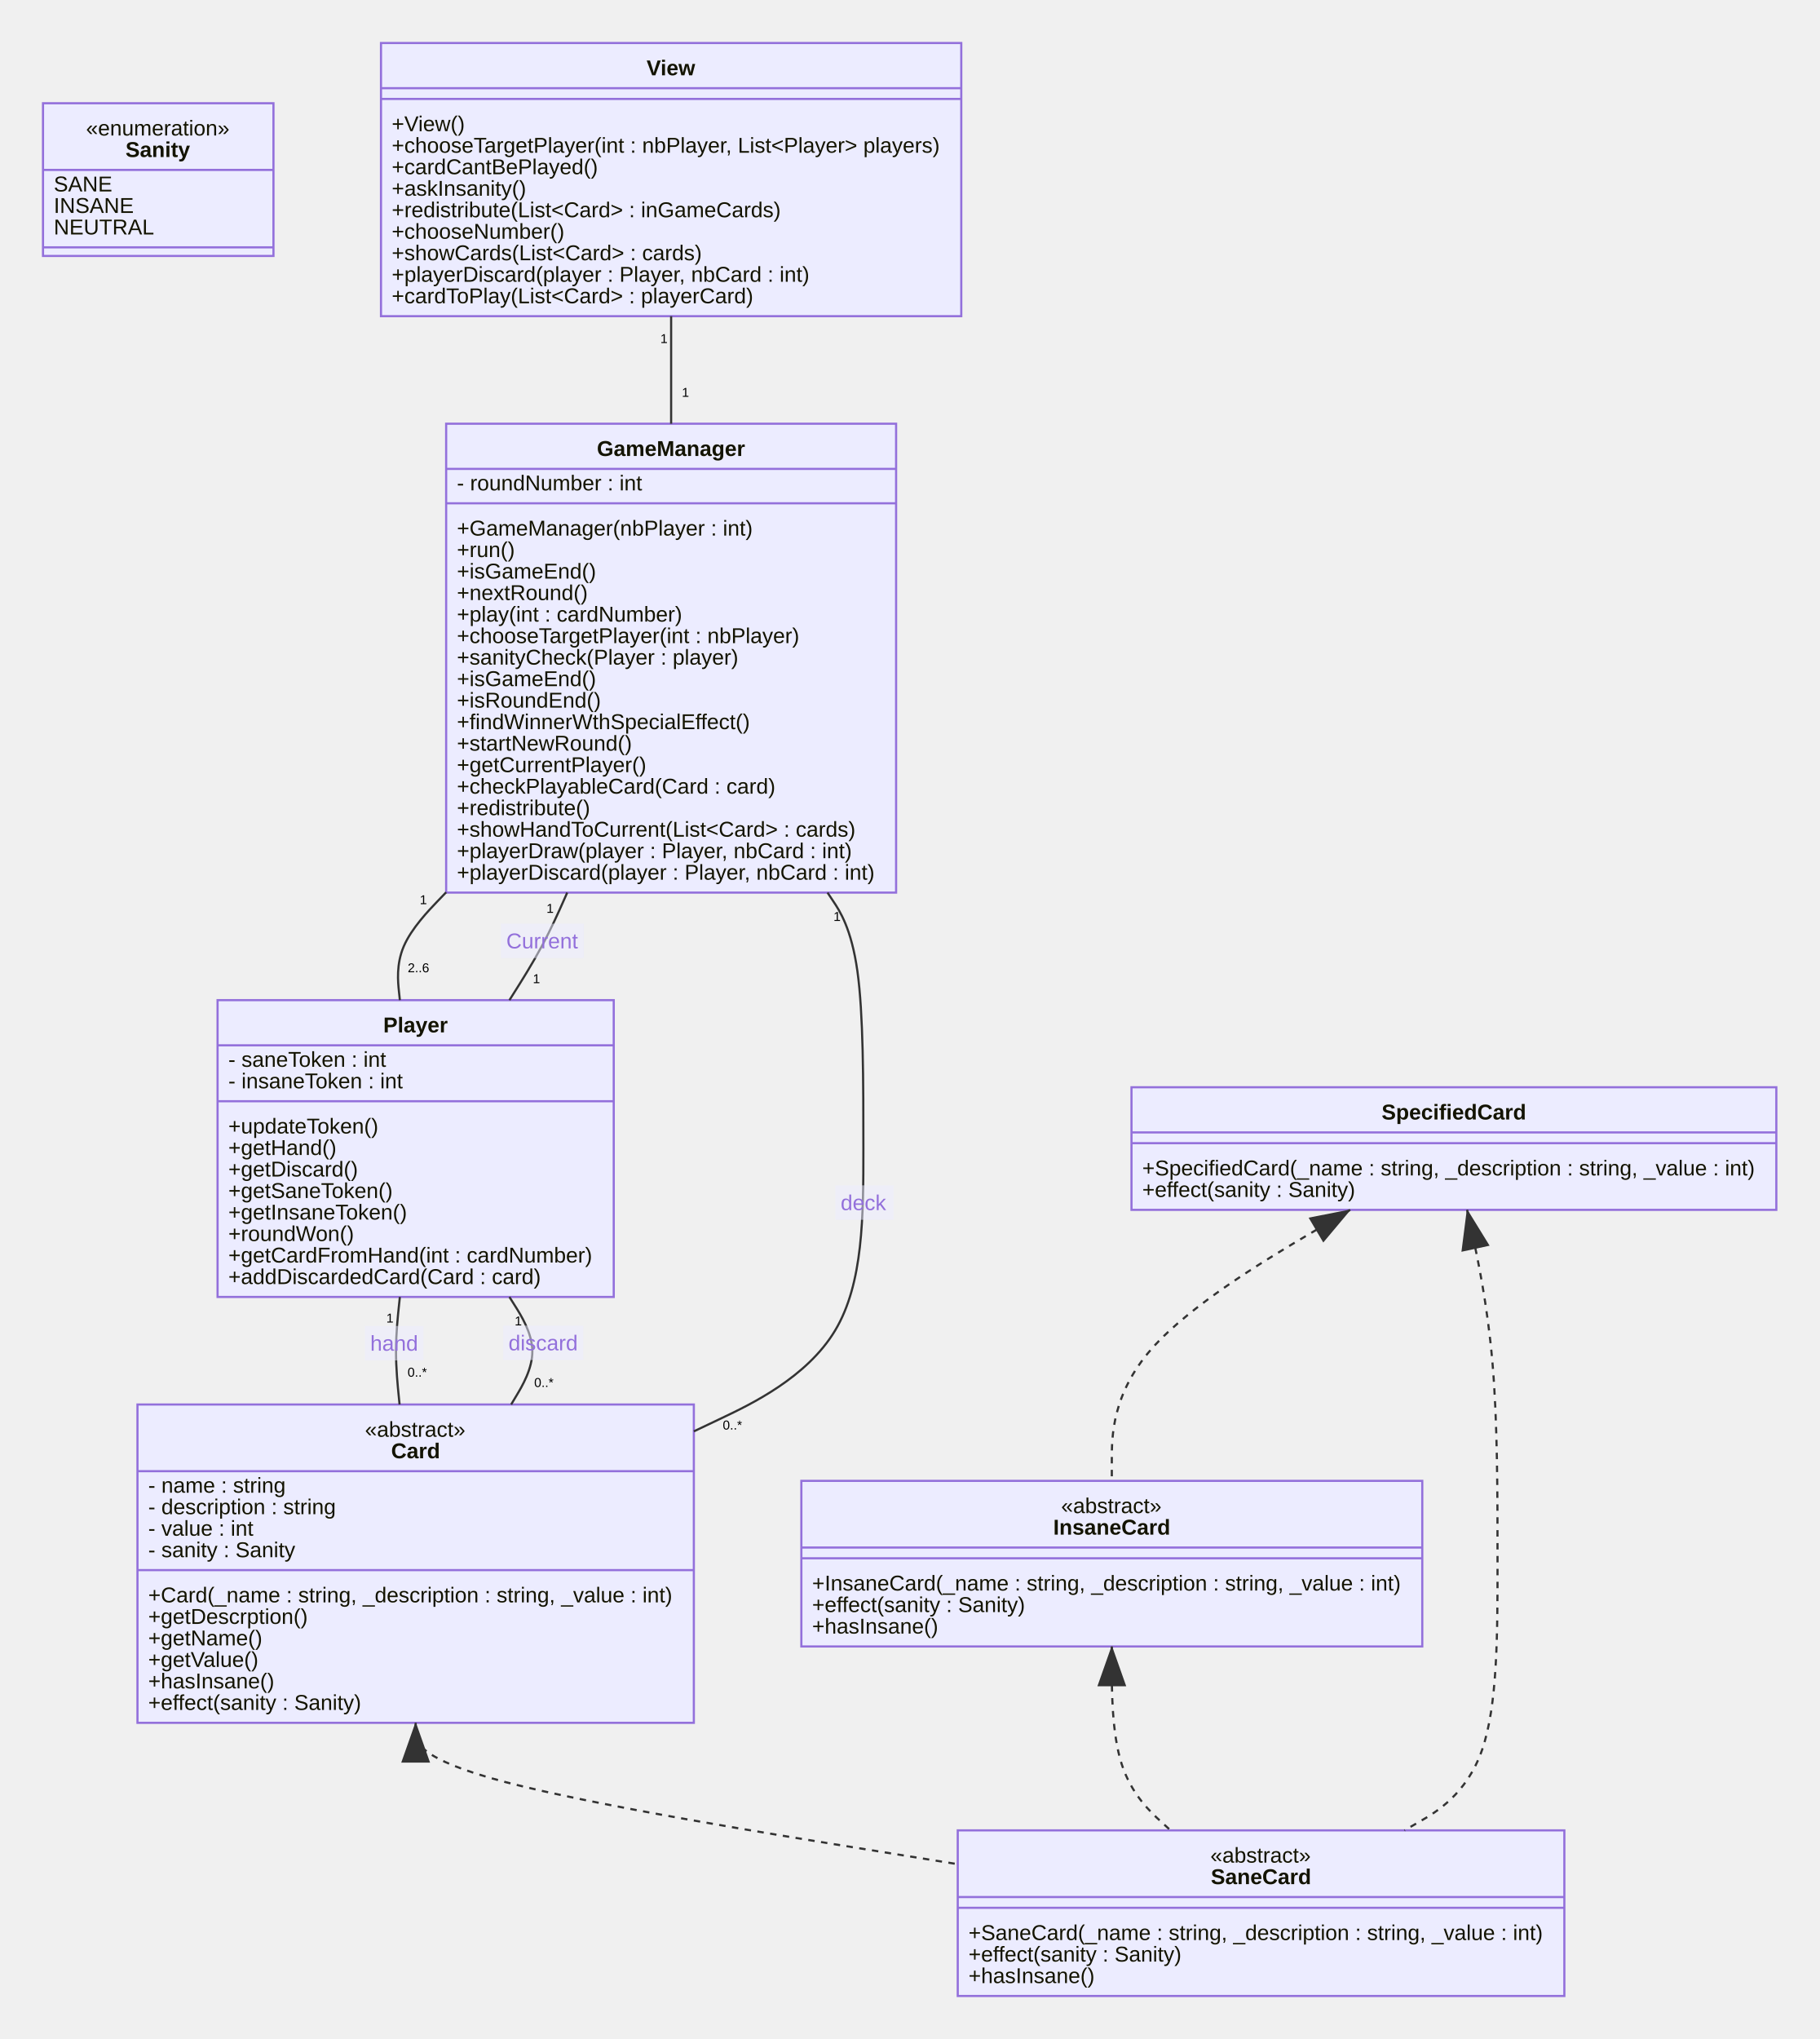
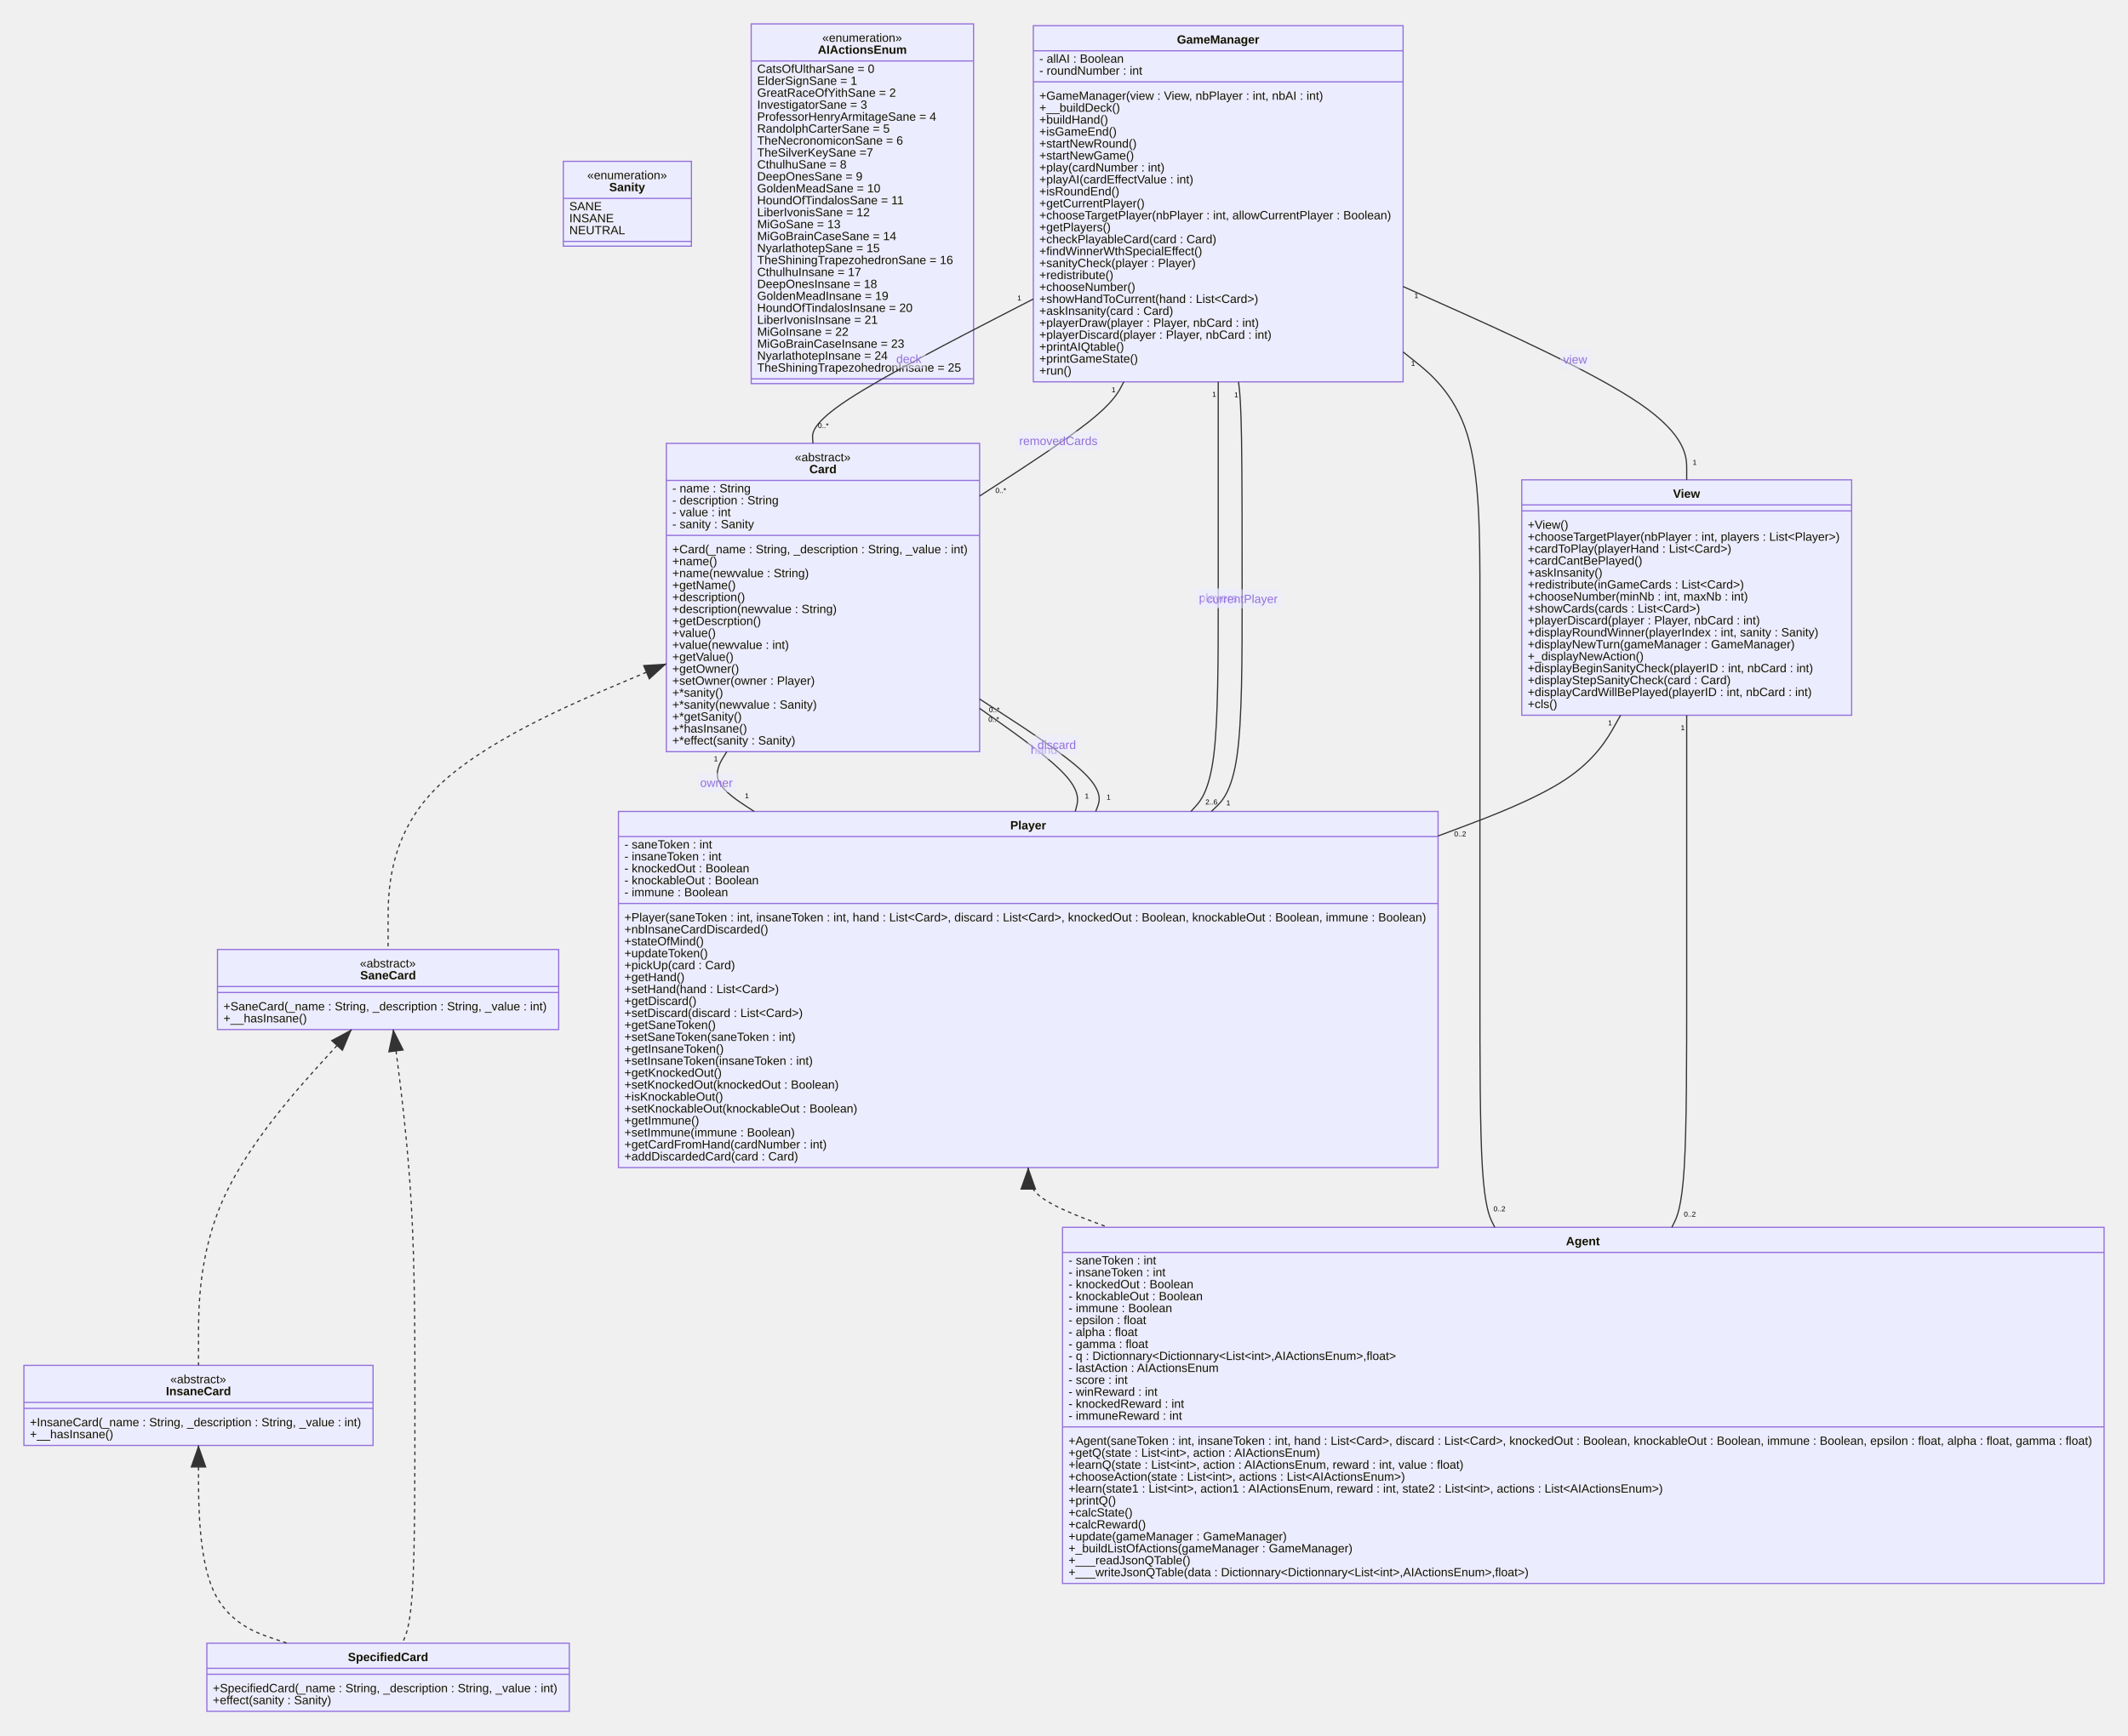
- <svg xmlns="http://www.w3.org/2000/svg" id="mermaid-1609151342004" width="100%" height="948" style="max-width: 846.066px;" viewBox="-20 -20 846.066 948">
-   <style>#mermaid-1609151342004{font-family:"trebuchet ms",verdana,arial;font-size:16px;fill:#333;}#mermaid-1609151342004 .error-icon{fill:#552222;}#mermaid-1609151342004 .error-text{fill:#552222;stroke:#552222;}#mermaid-1609151342004 .edge-thickness-normal{stroke-width:2px;}#mermaid-1609151342004 .edge-thickness-thick{stroke-width:3.5px;}#mermaid-1609151342004 .edge-pattern-solid{stroke-dasharray:0;}#mermaid-1609151342004 .edge-pattern-dashed{stroke-dasharray:3;}#mermaid-1609151342004 .edge-pattern-dotted{stroke-dasharray:2;}#mermaid-1609151342004 .marker{fill:#333333;}#mermaid-1609151342004 .marker.cross{stroke:#333333;}#mermaid-1609151342004 svg{font-family:"trebuchet ms",verdana,arial;font-size:16px;}#mermaid-1609151342004 g.classGroup text{fill:#9370DB;fill:#131300;stroke:none;font-family:"trebuchet ms",verdana,arial;font-size:10px;}#mermaid-1609151342004 g.classGroup text .title{font-weight:bolder;}#mermaid-1609151342004 .classTitle{font-weight:bolder;}#mermaid-1609151342004 .node rect,#mermaid-1609151342004 .node circle,#mermaid-1609151342004 .node ellipse,#mermaid-1609151342004 .node polygon,#mermaid-1609151342004 .node path{fill:#ECECFF;stroke:#9370DB;stroke-width:1px;}#mermaid-1609151342004 .divider{stroke:#9370DB;stroke:1;}#mermaid-1609151342004 g.clickable{cursor:pointer;}#mermaid-1609151342004 g.classGroup rect{fill:#ECECFF;stroke:#9370DB;}#mermaid-1609151342004 g.classGroup line{stroke:#9370DB;stroke-width:1;}#mermaid-1609151342004 .classLabel .box{stroke:none;stroke-width:0;fill:#ECECFF;opacity:0.5;}#mermaid-1609151342004 .classLabel .label{fill:#9370DB;font-size:10px;}#mermaid-1609151342004 .relation{stroke:#333333;stroke-width:1;fill:none;}#mermaid-1609151342004 .dashed-line{stroke-dasharray:3;}#mermaid-1609151342004 #compositionStart,#mermaid-1609151342004 .composition{fill:#333333 !important;stroke:#333333 !important;stroke-width:1;}#mermaid-1609151342004 #compositionEnd,#mermaid-1609151342004 .composition{fill:#333333 !important;stroke:#333333 !important;stroke-width:1;}#mermaid-1609151342004 #dependencyStart,#mermaid-1609151342004 .dependency{fill:#333333 !important;stroke:#333333 !important;stroke-width:1;}#mermaid-1609151342004 #dependencyStart,#mermaid-1609151342004 .dependency{fill:#333333 !important;stroke:#333333 !important;stroke-width:1;}#mermaid-1609151342004 #extensionStart,#mermaid-1609151342004 .extension{fill:#333333 !important;stroke:#333333 !important;stroke-width:1;}#mermaid-1609151342004 #extensionEnd,#mermaid-1609151342004 .extension{fill:#333333 !important;stroke:#333333 !important;stroke-width:1;}#mermaid-1609151342004 #aggregationStart,#mermaid-1609151342004 .aggregation{fill:#ECECFF !important;stroke:#333333 !important;stroke-width:1;}#mermaid-1609151342004 #aggregationEnd,#mermaid-1609151342004 .aggregation{fill:#ECECFF !important;stroke:#333333 !important;stroke-width:1;}#mermaid-1609151342004 .edgeTerminals{font-size:11px;}#mermaid-1609151342004:root{--mermaid-font-family:"trebuchet ms",verdana,arial;}#mermaid-1609151342004 class{fill:apa;}</style>
+ <svg xmlns="http://www.w3.org/2000/svg" id="mermaid-1609434217583" width="100%" height="1452" style="max-width: 1780.203px;" viewBox="-20 -20 1780.203 1452">
+   <style>#mermaid-1609434217583{font-family:"trebuchet ms",verdana,arial,sans-serif;font-size:16px;fill:#333;}#mermaid-1609434217583 .error-icon{fill:#552222;}#mermaid-1609434217583 .error-text{fill:#552222;stroke:#552222;}#mermaid-1609434217583 .edge-thickness-normal{stroke-width:2px;}#mermaid-1609434217583 .edge-thickness-thick{stroke-width:3.5px;}#mermaid-1609434217583 .edge-pattern-solid{stroke-dasharray:0;}#mermaid-1609434217583 .edge-pattern-dashed{stroke-dasharray:3;}#mermaid-1609434217583 .edge-pattern-dotted{stroke-dasharray:2;}#mermaid-1609434217583 .marker{fill:#333333;}#mermaid-1609434217583 .marker.cross{stroke:#333333;}#mermaid-1609434217583 svg{font-family:"trebuchet ms",verdana,arial,sans-serif;font-size:16px;}#mermaid-1609434217583 g.classGroup text{fill:#9370DB;fill:#131300;stroke:none;font-family:"trebuchet ms",verdana,arial,sans-serif;font-size:10px;}#mermaid-1609434217583 g.classGroup text .title{font-weight:bolder;}#mermaid-1609434217583 .classTitle{font-weight:bolder;}#mermaid-1609434217583 .node rect,#mermaid-1609434217583 .node circle,#mermaid-1609434217583 .node ellipse,#mermaid-1609434217583 .node polygon,#mermaid-1609434217583 .node path{fill:#ECECFF;stroke:#9370DB;stroke-width:1px;}#mermaid-1609434217583 .divider{stroke:#9370DB;stroke:1;}#mermaid-1609434217583 g.clickable{cursor:pointer;}#mermaid-1609434217583 g.classGroup rect{fill:#ECECFF;stroke:#9370DB;}#mermaid-1609434217583 g.classGroup line{stroke:#9370DB;stroke-width:1;}#mermaid-1609434217583 .classLabel .box{stroke:none;stroke-width:0;fill:#ECECFF;opacity:0.5;}#mermaid-1609434217583 .classLabel .label{fill:#9370DB;font-size:10px;}#mermaid-1609434217583 .relation{stroke:#333333;stroke-width:1;fill:none;}#mermaid-1609434217583 .dashed-line{stroke-dasharray:3;}#mermaid-1609434217583 #compositionStart,#mermaid-1609434217583 .composition{fill:#333333 !important;stroke:#333333 !important;stroke-width:1;}#mermaid-1609434217583 #compositionEnd,#mermaid-1609434217583 .composition{fill:#333333 !important;stroke:#333333 !important;stroke-width:1;}#mermaid-1609434217583 #dependencyStart,#mermaid-1609434217583 .dependency{fill:#333333 !important;stroke:#333333 !important;stroke-width:1;}#mermaid-1609434217583 #dependencyStart,#mermaid-1609434217583 .dependency{fill:#333333 !important;stroke:#333333 !important;stroke-width:1;}#mermaid-1609434217583 #extensionStart,#mermaid-1609434217583 .extension{fill:#333333 !important;stroke:#333333 !important;stroke-width:1;}#mermaid-1609434217583 #extensionEnd,#mermaid-1609434217583 .extension{fill:#333333 !important;stroke:#333333 !important;stroke-width:1;}#mermaid-1609434217583 #aggregationStart,#mermaid-1609434217583 .aggregation{fill:#ECECFF !important;stroke:#333333 !important;stroke-width:1;}#mermaid-1609434217583 #aggregationEnd,#mermaid-1609434217583 .aggregation{fill:#ECECFF !important;stroke:#333333 !important;stroke-width:1;}#mermaid-1609434217583 .edgeTerminals{font-size:11px;}#mermaid-1609434217583:root{--mermaid-font-family:"trebuchet ms",verdana,arial,sans-serif;}#mermaid-1609434217583 class{fill:apa;}</style>
  <g />
  <defs>
    <marker id="extensionStart" class="extension" refX="0" refY="7" markerWidth="190" markerHeight="240" orient="auto">
      <path d="M 1,7 L18,13 V 1 Z" />
    </marker>
  </defs>
  <defs>
    <marker id="extensionEnd" refX="19" refY="7" markerWidth="20" markerHeight="28" orient="auto">
      <path d="M 1,1 V 13 L18,7 Z" />
    </marker>
  </defs>
  <defs>
    <marker id="compositionStart" class="extension" refX="0" refY="7" markerWidth="190" markerHeight="240" orient="auto">
      <path d="M 18,7 L9,13 L1,7 L9,1 Z" />
    </marker>
  </defs>
  <defs>
    <marker id="compositionEnd" refX="19" refY="7" markerWidth="20" markerHeight="28" orient="auto">
      <path d="M 18,7 L9,13 L1,7 L9,1 Z" />
    </marker>
  </defs>
  <defs>
    <marker id="aggregationStart" class="extension" refX="0" refY="7" markerWidth="190" markerHeight="240" orient="auto">
      <path d="M 18,7 L9,13 L1,7 L9,1 Z" />
    </marker>
  </defs>
  <defs>
    <marker id="aggregationEnd" refX="19" refY="7" markerWidth="20" markerHeight="28" orient="auto">
      <path d="M 18,7 L9,13 L1,7 L9,1 Z" />
    </marker>
  </defs>
  <defs>
    <marker id="dependencyStart" class="extension" refX="0" refY="7" markerWidth="190" markerHeight="240" orient="auto">
      <path d="M 5,7 L9,13 L1,7 L9,1 Z" />
    </marker>
  </defs>
  <defs>
    <marker id="dependencyEnd" refX="19" refY="7" markerWidth="20" markerHeight="28" orient="auto">
      <path d="M 18,7 L9,13 L14,7 L9,1 Z" />
    </marker>
  </defs>
-   <g id="classid-Sanity-0" class="classGroup" transform="translate(0,28 )">
+   <g id="classid-Sanity-0" class="classGroup" transform="translate(451.2539,115 )">
    <rect x="0" y="0" width="107.172" height="71" class=" " />
    <text y="15" x="0">
      <tspan x="20.008">«enumeration»</tspan>
      <tspan class="title" dy="10" x="38.359">Sanity</tspan>
    </text>
    <line x1="0" y1="31" y2="31" x2="107.172" />
    <text x="5" y="41" fill="white" class="classText">
      <tspan x="5">SANE</tspan>
      <tspan x="5" dy="10">INSANE</tspan>
      <tspan x="5" dy="10">NEUTRAL</tspan>
    </text>
    <line x1="0" y1="67" y2="67" x2="107.172" />
    <text x="5" y="82" fill="white" class="classText" />
  </g>
-   <g id="classid-Card-1" class="classGroup" transform="translate(43.92969,633 )">
-     <rect x="0" y="0" width="258.734" height="148" class=" " />
-     <text y="15" x="0">
-       <tspan x="105.797">«abstract»</tspan>
-       <tspan class="title" dy="10" x="117.969">Card</tspan>
-     </text>
-     <line x1="0" y1="31" y2="31" x2="258.734" />
+   <g id="classid-AIActionsEnum-1" class="classGroup" transform="translate(608.4258,0 )">
+     <rect x="0" y="0" width="186.031" height="301" class=" " />
+     <text y="15" x="0">
+       <tspan x="59.438">«enumeration»</tspan>
+       <tspan class="title" dy="10" x="55.727">AIActionsEnum</tspan>
+     </text>
+     <line x1="0" y1="31" y2="31" x2="186.031" />
    <text x="5" y="41" fill="white" class="classText">
-       <tspan x="5">- name : string</tspan>
-       <tspan x="5" dy="10">- description : string</tspan>
+       <tspan x="5">CatsOfUltharSane = 0</tspan>
+       <tspan x="5" dy="10">ElderSignSane = 1</tspan>
+       <tspan x="5" dy="10">GreatRaceOfYithSane = 2</tspan>
+       <tspan x="5" dy="10">InvestigatorSane = 3</tspan>
+       <tspan x="5" dy="10">ProfessorHenryArmitageSane = 4</tspan>
+       <tspan x="5" dy="10">RandolphCarterSane = 5</tspan>
+       <tspan x="5" dy="10">TheNecronomiconSane = 6</tspan>
+       <tspan x="5" dy="10">TheSilverKeySane =7</tspan>
+       <tspan x="5" dy="10">CthulhuSane = 8</tspan>
+       <tspan x="5" dy="10">DeepOnesSane = 9</tspan>
+       <tspan x="5" dy="10">GoldenMeadSane = 10</tspan>
+       <tspan x="5" dy="10">HoundOfTindalosSane = 11</tspan>
+       <tspan x="5" dy="10">LiberIvonisSane = 12</tspan>
+       <tspan x="5" dy="10">MiGoSane = 13</tspan>
+       <tspan x="5" dy="10">MiGoBrainCaseSane = 14</tspan>
+       <tspan x="5" dy="10">NyarlathotepSane = 15</tspan>
+       <tspan x="5" dy="10">TheShiningTrapezohedronSane = 16</tspan>
+       <tspan x="5" dy="10">CthulhuInsane = 17</tspan>
+       <tspan x="5" dy="10">DeepOnesInsane = 18</tspan>
+       <tspan x="5" dy="10">GoldenMeadInsane = 19</tspan>
+       <tspan x="5" dy="10">HoundOfTindalosInsane = 20</tspan>
+       <tspan x="5" dy="10">LiberIvonisInsane = 21</tspan>
+       <tspan x="5" dy="10">MiGoInsane = 22</tspan>
+       <tspan x="5" dy="10">MiGoBrainCaseInsane = 23</tspan>
+       <tspan x="5" dy="10">NyarlathotepInsane = 24</tspan>
+       <tspan x="5" dy="10">TheShiningTrapezohedronInsane = 25</tspan>
+     </text>
+     <line x1="0" y1="297" y2="297" x2="186.031" />
+     <text x="5" y="312" fill="white" class="classText" />
+   </g>
+   <g id="classid-Card-2" class="classGroup" transform="translate(537.4258,351 )">
+     <rect x="0" y="0" width="262.078" height="258" class=" " />
+     <text y="15" x="0">
+       <tspan x="107.469">«abstract»</tspan>
+       <tspan class="title" dy="10" x="119.641">Card</tspan>
+     </text>
+     <line x1="0" y1="31" y2="31" x2="262.078" />
+     <text x="5" y="41" fill="white" class="classText">
+       <tspan x="5">- name : String</tspan>
+       <tspan x="5" dy="10">- description : String</tspan>
      <tspan x="5" dy="10">- value : int</tspan>
      <tspan x="5" dy="10">- sanity : Sanity</tspan>
    </text>
-     <line x1="0" y1="77" y2="77" x2="258.734" />
+     <line x1="0" y1="77" y2="77" x2="262.078" />
    <text x="5" y="92" fill="white" class="classText">
-       <tspan x="5">+Card(_name : string, _description : string, _value : int)</tspan>
+       <tspan x="5">+Card(_name : String, _description : String, _value : int)</tspan>
+       <tspan x="5" dy="10">+name()</tspan>
+       <tspan x="5" dy="10">+name(newvalue : String)</tspan>
+       <tspan x="5" dy="10">+getName()</tspan>
+       <tspan x="5" dy="10">+description()</tspan>
+       <tspan x="5" dy="10">+description(newvalue : String)</tspan>
      <tspan x="5" dy="10">+getDescrption()</tspan>
-       <tspan x="5" dy="10">+getName()</tspan>
+       <tspan x="5" dy="10">+value()</tspan>
+       <tspan x="5" dy="10">+value(newvalue : int)</tspan>
      <tspan x="5" dy="10">+getValue()</tspan>
-       <tspan x="5" dy="10">+hasInsane()</tspan>
+       <tspan x="5" dy="10">+getOwner()</tspan>
+       <tspan x="5" dy="10">+setOwner(owner : Player)</tspan>
+       <tspan x="5" dy="10">+*sanity()</tspan>
+       <tspan x="5" dy="10">+*sanity(newvalue : Sanity)</tspan>
+       <tspan x="5" dy="10">+*getSanity()</tspan>
+       <tspan x="5" dy="10">+*hasInsane()</tspan>
+       <tspan x="5" dy="10">+*effect(sanity : Sanity)</tspan>
+     </text>
+   </g>
+   <g id="classid-SaneCard-3" class="classGroup" transform="translate(161.9453,774.5 )">
+     <rect x="0" y="0" width="285.422" height="67" class=" " />
+     <text y="15" x="0">
+       <tspan x="119.141">«abstract»</tspan>
+       <tspan class="title" dy="10" x="119.359">SaneCard</tspan>
+     </text>
+     <line x1="0" y1="31" y2="31" x2="285.422" />
+     <text x="5" y="41" fill="white" class="classText" />
+     <line x1="0" y1="36" y2="36" x2="285.422" />
+     <text x="5" y="51" fill="white" class="classText">
+       <tspan x="5">+SaneCard(_name : String, _description : String, _value : int)</tspan>
+       <tspan x="5" dy="10">+__hasInsane()</tspan>
+     </text>
+   </g>
+   <g id="classid-InsaneCard-4" class="classGroup" transform="translate(0,1122.5 )">
+     <rect x="0" y="0" width="292.094" height="67" class=" " />
+     <text y="15" x="0">
+       <tspan x="122.477">«abstract»</tspan>
+       <tspan class="title" dy="10" x="118.805">InsaneCard</tspan>
+     </text>
+     <line x1="0" y1="31" y2="31" x2="292.094" />
+     <text x="5" y="41" fill="white" class="classText" />
+     <line x1="0" y1="36" y2="36" x2="292.094" />
+     <text x="5" y="51" fill="white" class="classText">
+       <tspan x="5">+InsaneCard(_name : String, _description : String, _value : int)</tspan>
+       <tspan x="5" dy="10">+__hasInsane()</tspan>
+     </text>
+   </g>
+   <g id="classid-SpecifiedCard-5" class="classGroup" transform="translate(153.0547,1355 )">
+     <rect x="0" y="0" width="303.203" height="57" class=" " />
+     <text y="15" x="0">
+       <tspan class="title" x="117.977">SpecifiedCard</tspan>
+     </text>
+     <line x1="0" y1="21" y2="21" x2="303.203" />
+     <text x="5" y="31" fill="white" class="classText" />
+     <line x1="0" y1="26" y2="26" x2="303.203" />
+     <text x="5" y="41" fill="white" class="classText">
+       <tspan x="5">+SpecifiedCard(_name : String, _description : String, _value : int)</tspan>
      <tspan x="5" dy="10">+effect(sanity : Sanity)</tspan>
    </text>
  </g>
-   <g id="classid-SaneCard-2" class="classGroup" transform="translate(425.3945,831 )">
-     <rect x="0" y="0" width="282.094" height="77" class=" " />
-     <text y="15" x="0">
-       <tspan x="117.477">«abstract»</tspan>
-       <tspan class="title" dy="10" x="117.695">SaneCard</tspan>
-     </text>
-     <line x1="0" y1="31" y2="31" x2="282.094" />
-     <text x="5" y="41" fill="white" class="classText" />
-     <line x1="0" y1="36" y2="36" x2="282.094" />
-     <text x="5" y="51" fill="white" class="classText">
-       <tspan x="5">+SaneCard(_name : string, _description : string, _value : int)</tspan>
-       <tspan x="5" dy="10">+effect(sanity : Sanity)</tspan>
-       <tspan x="5" dy="10">+hasInsane()</tspan>
-     </text>
-   </g>
-   <g id="classid-InsaneCard-3" class="classGroup" transform="translate(352.6641,668.5 )">
-     <rect x="0" y="0" width="288.75" height="77" class=" " />
-     <text y="15" x="0">
-       <tspan x="120.805">«abstract»</tspan>
-       <tspan class="title" dy="10" x="117.133">InsaneCard</tspan>
-     </text>
-     <line x1="0" y1="31" y2="31" x2="288.75" />
-     <text x="5" y="41" fill="white" class="classText" />
-     <line x1="0" y1="36" y2="36" x2="288.75" />
-     <text x="5" y="51" fill="white" class="classText">
-       <tspan x="5">+InsaneCard(_name : string, _description : string, _value : int)</tspan>
-       <tspan x="5" dy="10">+effect(sanity : Sanity)</tspan>
-       <tspan x="5" dy="10">+hasInsane()</tspan>
-     </text>
-   </g>
-   <g id="classid-SpecifiedCard-4" class="classGroup" transform="translate(506.1914,485.5 )">
-     <rect x="0" y="0" width="299.875" height="57" class=" " />
-     <text y="15" x="0">
-       <tspan class="title" x="116.312">SpecifiedCard</tspan>
-     </text>
-     <line x1="0" y1="21" y2="21" x2="299.875" />
-     <text x="5" y="31" fill="white" class="classText" />
-     <line x1="0" y1="26" y2="26" x2="299.875" />
-     <text x="5" y="41" fill="white" class="classText">
-       <tspan x="5">+SpecifiedCard(_name : string, _description : string, _value : int)</tspan>
-       <tspan x="5" dy="10">+effect(sanity : Sanity)</tspan>
-     </text>
-   </g>
-   <g id="classid-GameManager-5" class="classGroup" transform="translate(187.4766,177 )">
-     <rect x="0" y="0" width="209.25" height="218" class=" " />
-     <text y="15" x="0">
-       <tspan class="title" x="70.109">GameManager</tspan>
-     </text>
-     <line x1="0" y1="21" y2="21" x2="209.25" />
+   <g id="classid-GameManager-6" class="classGroup" transform="translate(844.457,1.5 )">
+     <rect x="0" y="0" width="309.328" height="298" class=" " />
+     <text y="15" x="0">
+       <tspan class="title" x="120.148">GameManager</tspan>
+     </text>
+     <line x1="0" y1="21" y2="21" x2="309.328" />
    <text x="5" y="31" fill="white" class="classText">
-       <tspan x="5">- roundNumber : int</tspan>
-     </text>
-     <line x1="0" y1="37" y2="37" x2="209.25" />
-     <text x="5" y="52" fill="white" class="classText">
-       <tspan x="5">+GameManager(nbPlayer : int)</tspan>
-       <tspan x="5" dy="10">+run()</tspan>
+       <tspan x="5">- allAI : Boolean</tspan>
+       <tspan x="5" dy="10">- roundNumber : int</tspan>
+     </text>
+     <line x1="0" y1="47" y2="47" x2="309.328" />
+     <text x="5" y="62" fill="white" class="classText">
+       <tspan x="5">+GameManager(view : View, nbPlayer : int, nbAI : int)</tspan>
+       <tspan x="5" dy="10">+__buildDeck()</tspan>
+       <tspan x="5" dy="10">+buildHand()</tspan>
      <tspan x="5" dy="10">+isGameEnd()</tspan>
-       <tspan x="5" dy="10">+nextRound()</tspan>
-       <tspan x="5" dy="10">+play(int : cardNumber)</tspan>
-       <tspan x="5" dy="10">+chooseTargetPlayer(int : nbPlayer)</tspan>
-       <tspan x="5" dy="10">+sanityCheck(Player : player)</tspan>
-       <tspan x="5" dy="10">+isGameEnd()</tspan>
+       <tspan x="5" dy="10">+startNewRound()</tspan>
+       <tspan x="5" dy="10">+startNewGame()</tspan>
+       <tspan x="5" dy="10">+play(cardNumber : int)</tspan>
+       <tspan x="5" dy="10">+playAI(cardEffectValue : int)</tspan>
      <tspan x="5" dy="10">+isRoundEnd()</tspan>
+       <tspan x="5" dy="10">+getCurrentPlayer()</tspan>
+       <tspan x="5" dy="10">+chooseTargetPlayer(nbPlayer : int, allowCurrentPlayer : Boolean)</tspan>
+       <tspan x="5" dy="10">+getPlayers()</tspan>
+       <tspan x="5" dy="10">+checkPlayableCard(card : Card)</tspan>
      <tspan x="5" dy="10">+findWinnerWthSpecialEffect()</tspan>
-       <tspan x="5" dy="10">+startNewRound()</tspan>
-       <tspan x="5" dy="10">+getCurrentPlayer()</tspan>
-       <tspan x="5" dy="10">+checkPlayableCard(Card : card)</tspan>
+       <tspan x="5" dy="10">+sanityCheck(player : Player)</tspan>
      <tspan x="5" dy="10">+redistribute()</tspan>
-       <tspan x="5" dy="10">+showHandToCurrent(List&lt;Card&gt; : cards)</tspan>
+       <tspan x="5" dy="10">+chooseNumber()</tspan>
+       <tspan x="5" dy="10">+showHandToCurrent(hand : List&lt;Card&gt;)</tspan>
+       <tspan x="5" dy="10">+askInsanity(card : Card)</tspan>
      <tspan x="5" dy="10">+playerDraw(player : Player, nbCard : int)</tspan>
      <tspan x="5" dy="10">+playerDiscard(player : Player, nbCard : int)</tspan>
-     </text>
-   </g>
-   <g id="classid-Player-6" class="classGroup" transform="translate(81.17969,445 )">
-     <rect x="0" y="0" width="184.234" height="138" class=" " />
-     <text y="15" x="0">
-       <tspan class="title" x="77.047">Player</tspan>
-     </text>
-     <line x1="0" y1="21" y2="21" x2="184.234" />
+       <tspan x="5" dy="10">+printAIQtable()</tspan>
+       <tspan x="5" dy="10">+printGameState()</tspan>
+       <tspan x="5" dy="10">+run()</tspan>
+     </text>
+   </g>
+   <g id="classid-Player-7" class="classGroup" transform="translate(497.3672,659 )">
+     <rect x="0" y="0" width="685.672" height="298" class=" " />
+     <text y="15" x="0">
+       <tspan class="title" x="327.766">Player</tspan>
+     </text>
+     <line x1="0" y1="21" y2="21" x2="685.672" />
    <text x="5" y="31" fill="white" class="classText">
      <tspan x="5">- saneToken : int</tspan>
      <tspan x="5" dy="10">- insaneToken : int</tspan>
-     </text>
-     <line x1="0" y1="47" y2="47" x2="184.234" />
-     <text x="5" y="62" fill="white" class="classText">
-       <tspan x="5">+updateToken()</tspan>
+       <tspan x="5" dy="10">- knockedOut : Boolean</tspan>
+       <tspan x="5" dy="10">- knockableOut : Boolean</tspan>
+       <tspan x="5" dy="10">- immune : Boolean</tspan>
+     </text>
+     <line x1="0" y1="77" y2="77" x2="685.672" />
+     <text x="5" y="92" fill="white" class="classText">
+       <tspan x="5">+Player(saneToken : int, insaneToken : int, hand : List&lt;Card&gt;, discard : List&lt;Card&gt;, knockedOut : Boolean, knockableOut : Boolean, immune : Boolean)</tspan>
+       <tspan x="5" dy="10">+nbInsaneCardDiscarded()</tspan>
+       <tspan x="5" dy="10">+stateOfMind()</tspan>
+       <tspan x="5" dy="10">+updateToken()</tspan>
+       <tspan x="5" dy="10">+pickUp(card : Card)</tspan>
      <tspan x="5" dy="10">+getHand()</tspan>
+       <tspan x="5" dy="10">+setHand(hand : List&lt;Card&gt;)</tspan>
      <tspan x="5" dy="10">+getDiscard()</tspan>
+       <tspan x="5" dy="10">+setDiscard(discard : List&lt;Card&gt;)</tspan>
      <tspan x="5" dy="10">+getSaneToken()</tspan>
+       <tspan x="5" dy="10">+setSaneToken(saneToken : int)</tspan>
      <tspan x="5" dy="10">+getInsaneToken()</tspan>
-       <tspan x="5" dy="10">+roundWon()</tspan>
-       <tspan x="5" dy="10">+getCardFromHand(int : cardNumber)</tspan>
-       <tspan x="5" dy="10">+addDiscardedCard(Card : card)</tspan>
-     </text>
-   </g>
-   <g id="classid-View-7" class="classGroup" transform="translate(157.1719,0 )">
-     <rect x="0" y="0" width="269.859" height="127" class=" " />
-     <text y="15" x="0">
-       <tspan class="title" x="123.508">View</tspan>
-     </text>
-     <line x1="0" y1="21" y2="21" x2="269.859" />
+       <tspan x="5" dy="10">+setInsaneToken(insaneToken : int)</tspan>
+       <tspan x="5" dy="10">+getKnockedOut()</tspan>
+       <tspan x="5" dy="10">+setKnockedOut(knockedOut : Boolean)</tspan>
+       <tspan x="5" dy="10">+isKnockableOut()</tspan>
+       <tspan x="5" dy="10">+setKnockableOut(knockableOut : Boolean)</tspan>
+       <tspan x="5" dy="10">+getImmune()</tspan>
+       <tspan x="5" dy="10">+setImmune(immune : Boolean)</tspan>
+       <tspan x="5" dy="10">+getCardFromHand(cardNumber : int)</tspan>
+       <tspan x="5" dy="10">+addDiscardedCard(card : Card)</tspan>
+     </text>
+   </g>
+   <g id="classid-Agent-8" class="classGroup" transform="translate(868.8594,1007 )">
+     <rect x="0" y="0" width="871.344" height="298" class=" " />
+     <text y="15" x="0">
+       <tspan class="title" x="421.172">Agent</tspan>
+     </text>
+     <line x1="0" y1="21" y2="21" x2="871.344" />
+     <text x="5" y="31" fill="white" class="classText">
+       <tspan x="5">- saneToken : int</tspan>
+       <tspan x="5" dy="10">- insaneToken : int</tspan>
+       <tspan x="5" dy="10">- knockedOut : Boolean</tspan>
+       <tspan x="5" dy="10">- knockableOut : Boolean</tspan>
+       <tspan x="5" dy="10">- immune : Boolean</tspan>
+       <tspan x="5" dy="10">- epsilon : float</tspan>
+       <tspan x="5" dy="10">- alpha : float</tspan>
+       <tspan x="5" dy="10">- gamma : float</tspan>
+       <tspan x="5" dy="10">- q : Dictionnary&lt;Dictionnary&lt;List&lt;int&gt;,AIActionsEnum&gt;,float&gt;</tspan>
+       <tspan x="5" dy="10">- lastAction : AIActionsEnum</tspan>
+       <tspan x="5" dy="10">- score : int</tspan>
+       <tspan x="5" dy="10">- winReward : int</tspan>
+       <tspan x="5" dy="10">- knockedReward : int</tspan>
+       <tspan x="5" dy="10">- immuneReward : int</tspan>
+     </text>
+     <line x1="0" y1="167" y2="167" x2="871.344" />
+     <text x="5" y="182" fill="white" class="classText">
+       <tspan x="5">+Agent(saneToken : int, insaneToken : int, hand : List&lt;Card&gt;, discard : List&lt;Card&gt;, knockedOut : Boolean, knockableOut : Boolean, immune : Boolean, epsilon : float, alpha : float, gamma : float)</tspan>
+       <tspan x="5" dy="10">+getQ(state : List&lt;int&gt;, action : AIActionsEnum)</tspan>
+       <tspan x="5" dy="10">+learnQ(state : List&lt;int&gt;, action : AIActionsEnum, reward : int, value : float)</tspan>
+       <tspan x="5" dy="10">+chooseAction(state : List&lt;int&gt;, actions : List&lt;AIActionsEnum&gt;)</tspan>
+       <tspan x="5" dy="10">+learn(state1 : List&lt;int&gt;, action1 : AIActionsEnum, reward : int, state2 : List&lt;int&gt;, actions : List&lt;AIActionsEnum&gt;)</tspan>
+       <tspan x="5" dy="10">+printQ()</tspan>
+       <tspan x="5" dy="10">+calcState()</tspan>
+       <tspan x="5" dy="10">+calcReward()</tspan>
+       <tspan x="5" dy="10">+update(gameManager : GameManager)</tspan>
+       <tspan x="5" dy="10">+_buildListOfActions(gameManager : GameManager)</tspan>
+       <tspan x="5" dy="10">+___readJsonQTable()</tspan>
+       <tspan x="5" dy="10">+___writeJsonQTable(data : Dictionnary&lt;Dictionnary&lt;List&lt;int&gt;,AIActionsEnum&gt;,float&gt;)</tspan>
+     </text>
+   </g>
+   <g id="classid-View-9" class="classGroup" transform="translate(1253.039,381.5 )">
+     <rect x="0" y="0" width="275.969" height="197" class=" " />
+     <text y="15" x="0">
+       <tspan class="title" x="126.562">View</tspan>
+     </text>
+     <line x1="0" y1="21" y2="21" x2="275.969" />
    <text x="5" y="31" fill="white" class="classText" />
-     <line x1="0" y1="26" y2="26" x2="269.859" />
+     <line x1="0" y1="26" y2="26" x2="275.969" />
    <text x="5" y="41" fill="white" class="classText">
      <tspan x="5">+View()</tspan>
-       <tspan x="5" dy="10">+chooseTargetPlayer(int : nbPlayer, List&lt;Player&gt; players)</tspan>
+       <tspan x="5" dy="10">+chooseTargetPlayer(nbPlayer : int, players : List&lt;Player&gt;)</tspan>
+       <tspan x="5" dy="10">+cardToPlay(playerHand : List&lt;Card&gt;)</tspan>
      <tspan x="5" dy="10">+cardCantBePlayed()</tspan>
      <tspan x="5" dy="10">+askInsanity()</tspan>
-       <tspan x="5" dy="10">+redistribute(List&lt;Card&gt; : inGameCards)</tspan>
-       <tspan x="5" dy="10">+chooseNumber()</tspan>
-       <tspan x="5" dy="10">+showCards(List&lt;Card&gt; : cards)</tspan>
+       <tspan x="5" dy="10">+redistribute(inGameCards : List&lt;Card&gt;)</tspan>
+       <tspan x="5" dy="10">+chooseNumber(minNb : int, maxNb : int)</tspan>
+       <tspan x="5" dy="10">+showCards(cards : List&lt;Card&gt;)</tspan>
      <tspan x="5" dy="10">+playerDiscard(player : Player, nbCard : int)</tspan>
-       <tspan x="5" dy="10">+cardToPlay(List&lt;Card&gt; : playerCard)</tspan>
-     </text>
-   </g>
-   <path d="M173.297,781L173.297,785.167C173.297,789.333,173.297,797.667,215.313,808.62C257.329,819.573,341.362,833.146,383.378,839.932L425.395,846.718" id="edge0" class="relation dashed-line" marker-start="url(#extensionStart)" />
-   <path d="M497.039,745.5L497.039,755.583C497.039,765.667,497.039,785.833,501.593,800.083C506.147,814.333,515.255,822.667,519.809,826.833L524.363,831" id="edge1" class="relation dashed-line" marker-start="url(#extensionStart)" />
-   <path d="M662.279,542.5L664.635,553.417C666.991,564.333,671.702,586.167,674.058,613.583C676.414,641,676.414,674,676.414,707C676.414,740,676.414,773,669.198,793.667C661.982,814.333,647.55,822.667,640.334,826.833L633.118,831" id="edge2" class="relation dashed-line" marker-start="url(#extensionStart)" />
-   <path d="M607.894,542.5L589.418,553.417C570.943,564.333,533.991,586.167,515.515,607.167C497.039,628.167,497.039,648.333,497.039,658.417L497.039,668.5" id="edge3" class="relation dashed-line" marker-start="url(#extensionStart)" />
-   <path d="M165.956,583L165.513,587.167C165.07,591.333,164.183,599.667,164.161,608C164.139,616.333,164.98,624.667,165.401,628.833L165.822,633" id="edge4" class="relation" />
-   <g class="classLabel">
-     <rect class="box" x="149.672" y="596.484" width="27.25" height="16.016" />
-     <text class="label" x="163.298" y="607.993" fill="red" text-anchor="middle">hand</text>
-   </g>
-   <g class="cardinality">
-     <text class="type1" x="159.662" y="594.901" fill="black" font-size="6">1</text>
-   </g>
-   <g class="cardinality">
-     <text class="type2" x="169.541" y="620.061" fill="black" font-size="6">0..*</text>
-   </g>
-   <path d="M216.901,583L219.534,587.167C222.167,591.333,227.433,599.667,227.566,608C227.699,616.333,222.699,624.667,220.199,628.833L217.699,633" id="edge5" class="relation" />
-   <g class="classLabel">
-     <rect class="box" x="213.969" y="596.312" width="37.25" height="16.016" />
-     <text class="label" x="232.587" y="607.823" fill="red" text-anchor="middle">discard</text>
-   </g>
-   <g class="cardinality">
-     <text class="type1" x="219.352" y="596.238" fill="black" font-size="6">1</text>
-   </g>
-   <g class="cardinality">
-     <text class="type2" x="228.417" y="624.854" fill="black" font-size="6">0..*</text>
-   </g>
-   <path d="M364.824,395L367.604,399.167C370.384,403.333,375.944,411.667,378.724,431.5C381.504,451.333,381.504,482.667,381.504,514C381.504,545.333,381.504,576.667,368.364,598.581C355.224,620.496,328.944,632.992,315.804,639.24L302.664,645.487" id="edge6" class="relation" />
-   <g class="classLabel">
-     <rect class="box" x="368.438" y="531.109" width="27.141" height="16.016" />
-     <text class="label" x="381.504" y="542.623" fill="red" text-anchor="middle">deck</text>
-   </g>
-   <g class="cardinality">
-     <text class="type1" x="367.603" y="408.173" fill="black" font-size="6">1</text>
-   </g>
-   <g class="cardinality">
-     <text class="type2" x="316.1" y="644.635" fill="black" font-size="6">0..*</text>
-   </g>
-   <path d="M187.477,394.845L183.447,399.038C179.417,403.23,171.357,411.615,167.77,419.974C164.183,428.333,165.07,436.667,165.513,440.833L165.956,445" id="edge7" class="relation" />
-   <g class="cardinality">
-     <text class="type1" x="175.209" y="400.392" fill="black" font-size="6">1</text>
-   </g>
-   <g class="cardinality">
-     <text class="type2" x="169.606" y="432.041" fill="black" font-size="6">2..6</text>
-   </g>
-   <path d="M243.782,395L241.935,399.167C240.088,403.333,236.393,411.667,231.913,420C227.433,428.333,222.167,436.667,219.534,440.833L216.901,445" id="edge8" class="relation" />
-   <g class="classLabel">
-     <rect class="box" x="212.922" y="409.438" width="38.578" height="16.016" />
-     <text class="label" x="232.104" y="420.941" fill="red" text-anchor="middle">Current</text>
-   </g>
-   <g class="cardinality">
-     <text class="type1" x="234.145" y="404.401" fill="black" font-size="6">1</text>
-   </g>
-   <g class="cardinality">
-     <text class="type2" x="227.805" y="437.104" fill="black" font-size="6">1</text>
-   </g>
-   <path d="M292.102,127L292.102,131.167C292.102,135.333,292.102,143.667,292.102,152C292.102,160.333,292.102,168.667,292.102,172.833L292.102,177" id="edge9" class="relation" />
-   <g class="cardinality">
-     <text class="type1" x="287.102" y="139.5" fill="black" font-size="6">1</text>
-   </g>
-   <g class="cardinality">
-     <text class="type2" x="297.102" y="164.5" fill="black" font-size="6">1</text>
+       <tspan x="5" dy="10">+displayRoundWinner(playerIndex : int, sanity : Sanity)</tspan>
+       <tspan x="5" dy="10">+displayNewTurn(gameManager : GameManager)</tspan>
+       <tspan x="5" dy="10">+_displayNewAction()</tspan>
+       <tspan x="5" dy="10">+displayBeginSanityCheck(playerID : int, nbCard : int)</tspan>
+       <tspan x="5" dy="10">+displayStepSanityCheck(card : Card)</tspan>
+       <tspan x="5" dy="10">+displayCardWillBePlayed(playerID : int, nbCard : int)</tspan>
+       <tspan x="5" dy="10">+cls()</tspan>
+     </text>
+   </g>
+   <path d="M537.426,535.469L498.631,551.891C459.836,568.313,382.246,601.156,343.451,640.995C304.656,680.833,304.656,727.667,304.656,751.083L304.656,774.5" id="edge0" class="relation dashed-line" marker-start="url(#extensionStart)" />
+   <path d="M588.02,609L585.421,613.167C582.823,617.333,577.626,625.667,581.44,634C585.254,642.333,598.078,650.667,604.491,654.833L610.903,659" id="edge1" class="relation" />
+   <g class="classLabel">
+     <rect class="box" x="563.188" y="626.969" width="32.922" height="16.016" />
+     <text class="label" x="579.314" y="638.473" fill="red" text-anchor="middle">owner</text>
+   </g>
+   <g class="cardinality">
+     <text class="type1" x="577.163" y="616.961" fill="black" font-size="6">1</text>
+   </g>
+   <g class="cardinality">
+     <text class="type2" x="603.146" y="647.997" fill="black" font-size="6">1</text>
+   </g>
+   <path d="M274.119,841.5L252.774,864.917C231.429,888.333,188.738,935.167,167.392,982C146.047,1028.833,146.047,1075.667,146.047,1099.083L146.047,1122.5" id="edge2" class="relation dashed-line" marker-start="url(#extensionStart)" />
+   <path d="M308.976,841.5L311.996,864.917C315.015,888.333,321.055,935.167,324.074,987.583C327.094,1040,327.094,1098,327.094,1156C327.094,1214,327.094,1272,325.346,1305.167C323.599,1338.333,320.104,1346.667,318.356,1350.833L316.609,1355" id="edge3" class="relation dashed-line" marker-start="url(#extensionStart)" />
+   <path d="M146.047,1189.5L146.047,1212.917C146.047,1236.333,146.047,1283.167,158.4,1310.75C170.752,1338.333,195.458,1346.667,207.811,1350.833L220.163,1355" id="edge4" class="relation dashed-line" marker-start="url(#extensionStart)" />
+   <path d="M879.507,659L880.606,654.833C881.705,650.667,883.903,642.333,870.57,627.954C857.236,613.574,828.37,593.149,813.937,582.936L799.504,572.723" id="edge5" class="relation" />
+   <g class="classLabel">
+     <rect class="box" x="839.719" y="599.328" width="27.266" height="16.016" />
+     <text class="label" x="853.356" y="610.829" fill="red" text-anchor="middle">hand</text>
+   </g>
+   <g class="cardinality">
+     <text class="type1" x="887.53" y="648.189" fill="black" font-size="6">1</text>
+   </g>
+   <g class="cardinality">
+     <text class="type2" x="806.82" y="584.025" fill="black" font-size="6">0..*</text>
+   </g>
+   <path d="M896.633,659L898.211,654.833C899.789,650.667,902.946,642.333,886.757,626.653C870.569,610.973,835.036,587.946,817.27,576.433L799.504,564.92" id="edge6" class="relation" />
+   <g class="classLabel">
+     <rect class="box" x="845.391" y="595.219" width="37.25" height="16.016" />
+     <text class="label" x="864.02" y="606.729" fill="red" text-anchor="middle">discard</text>
+   </g>
+   <g class="cardinality">
+     <text class="type1" x="905.737" y="649.081" fill="black" font-size="6">1</text>
+   </g>
+   <g class="cardinality">
+     <text class="type2" x="807.275" y="575.914" fill="black" font-size="6">0..*</text>
+   </g>
+   <path d="M840.203,957L840.203,961.167C840.203,965.333,840.203,973.667,851.322,982C862.441,990.333,884.679,998.667,895.798,1002.833L906.917,1007" id="edge7" class="relation dashed-line" marker-start="url(#extensionStart)" />
+   <path d="M844.457,230.18L813.458,246.15C782.46,262.12,720.462,294.06,689.734,314.197C659.006,334.333,659.547,342.667,659.818,346.833L660.088,351" id="edge8" class="relation" />
+   <g class="classLabel">
+     <rect class="box" x="727.25" y="272.312" width="27.141" height="16.016" />
+     <text class="label" x="740.325" y="283.827" fill="red" text-anchor="middle">deck</text>
+   </g>
+   <g class="cardinality">
+     <text class="type1" x="831.055" y="231.46" fill="black" font-size="6">1</text>
+   </g>
+   <g class="cardinality">
+     <text class="type2" x="664.268" y="338.202" fill="black" font-size="6">0..*</text>
+   </g>
+   <path d="M920.147,299.5L917.806,303.917C915.465,308.333,910.783,317.167,890.676,333.097C870.569,349.027,835.036,372.054,817.27,383.567L799.504,395.08" id="edge9" class="relation" />
+   <g class="classLabel">
+     <rect class="box" x="830.094" y="340.875" width="70.594" height="16.016" />
+     <text class="label" x="865.387" y="352.385" fill="red" text-anchor="middle">removedCards</text>
+   </g>
+   <g class="cardinality">
+     <text class="type1" x="909.876" y="308.203" fill="black" font-size="6">1</text>
+   </g>
+   <g class="cardinality">
+     <text class="type2" x="812.713" y="392.478" fill="black" font-size="6">0..*</text>
+   </g>
+   <path d="M999.121,299.5L999.121,303.917C999.121,308.333,999.121,317.167,999.121,347.25C999.121,377.333,999.121,428.667,999.121,480C999.121,531.333,999.121,582.667,995.316,612.5C991.51,642.333,983.899,650.667,980.094,654.833L976.288,659" id="edge10" class="relation" />
+   <g class="classLabel">
+     <rect class="box" x="980.5" y="472.172" width="37.25" height="16.016" />
+     <text class="label" x="999.121" y="483.679" fill="red" text-anchor="middle">players</text>
+   </g>
+   <g class="cardinality">
+     <text class="type1" x="994.121" y="312" fill="black" font-size="6">1</text>
+   </g>
+   <g class="cardinality">
+     <text class="type2" x="988.41" y="653.142" fill="black" font-size="6">2..6</text>
+   </g>
+   <path d="M1016.101,299.5L1016.604,303.917C1017.108,308.333,1018.114,317.167,1018.618,347.25C1019.121,377.333,1019.121,428.667,1019.121,480C1019.121,531.333,1019.121,582.667,1014.837,612.5C1010.552,642.333,1001.983,650.667,997.699,654.833L993.414,659" id="edge11" class="relation" />
+   <g class="classLabel">
+     <rect class="box" x="986.875" y="473.078" width="65.156" height="16.016" />
+     <text class="label" x="1019.121" y="484.593" fill="red" text-anchor="middle">currentPlayer</text>
+   </g>
+   <g class="cardinality">
+     <text class="type1" x="1012.549" y="312.486" fill="black" font-size="6">1</text>
+   </g>
+   <g class="cardinality">
+     <text class="type2" x="1005.862" y="653.87" fill="black" font-size="6">1</text>
+   </g>
+   <path d="M1153.785,274.49L1164.494,283.075C1175.203,291.66,1196.621,308.83,1207.33,343.082C1218.039,377.333,1218.039,428.667,1218.039,480C1218.039,531.333,1218.039,582.667,1218.039,637.333C1218.039,692,1218.039,750,1218.039,808C1218.039,866,1218.039,924,1220.11,957.167C1222.181,990.333,1226.324,998.667,1228.395,1002.833L1230.466,1007" id="edge12" class="relation" />
+   <g class="cardinality">
+     <text class="type1" x="1160.411" y="286.209" fill="black" font-size="6">1</text>
+   </g>
+   <g class="cardinality">
+     <text class="type2" x="1229.379" y="993.581" fill="black" font-size="6">0..2</text>
+   </g>
+   <path d="M1153.785,219.761L1193.325,237.467C1232.865,255.174,1311.944,290.587,1351.484,317.543C1391.023,344.5,1391.023,363,1391.023,372.25L1391.023,381.5" id="edge13" class="relation" />
+   <g class="classLabel">
+     <rect class="box" x="1285.219" y="272.719" width="25.797" height="16.016" />
+     <text class="label" x="1297.731" y="284.222" fill="red" text-anchor="middle">view</text>
+   </g>
+   <g class="cardinality">
+     <text class="type1" x="1163.15" y="229.433" fill="black" font-size="6">1</text>
+   </g>
+   <g class="cardinality">
+     <text class="type2" x="1396.023" y="369" fill="black" font-size="6">1</text>
+   </g>
+   <path d="M1335.702,578.5L1330.507,587.75C1325.312,597,1314.922,615.5,1289.478,632.338C1264.034,649.176,1223.536,664.352,1203.288,671.939L1183.039,679.527" id="edge14" class="relation" />
+   <g class="cardinality">
+     <text class="type1" x="1325.222" y="586.95" fill="black" font-size="6">1</text>
+   </g>
+   <g class="cardinality">
+     <text class="type2" x="1196.499" y="679.823" fill="black" font-size="6">0..2</text>
+   </g>
+   <path d="M1391.023,578.5L1391.023,587.75C1391.023,597,1391.023,615.5,1391.023,653.75C1391.023,692,1391.023,750,1391.023,808C1391.023,866,1391.023,924,1388.952,957.167C1386.881,990.333,1382.739,998.667,1380.668,1002.833L1378.596,1007" id="edge15" class="relation" />
+   <g class="cardinality">
+     <text class="type1" x="1386.023" y="591" fill="black" font-size="6">1</text>
+   </g>
+   <g class="cardinality">
+     <text class="type2" x="1388.638" y="998.032" fill="black" font-size="6">0..2</text>
  </g>
</svg>
